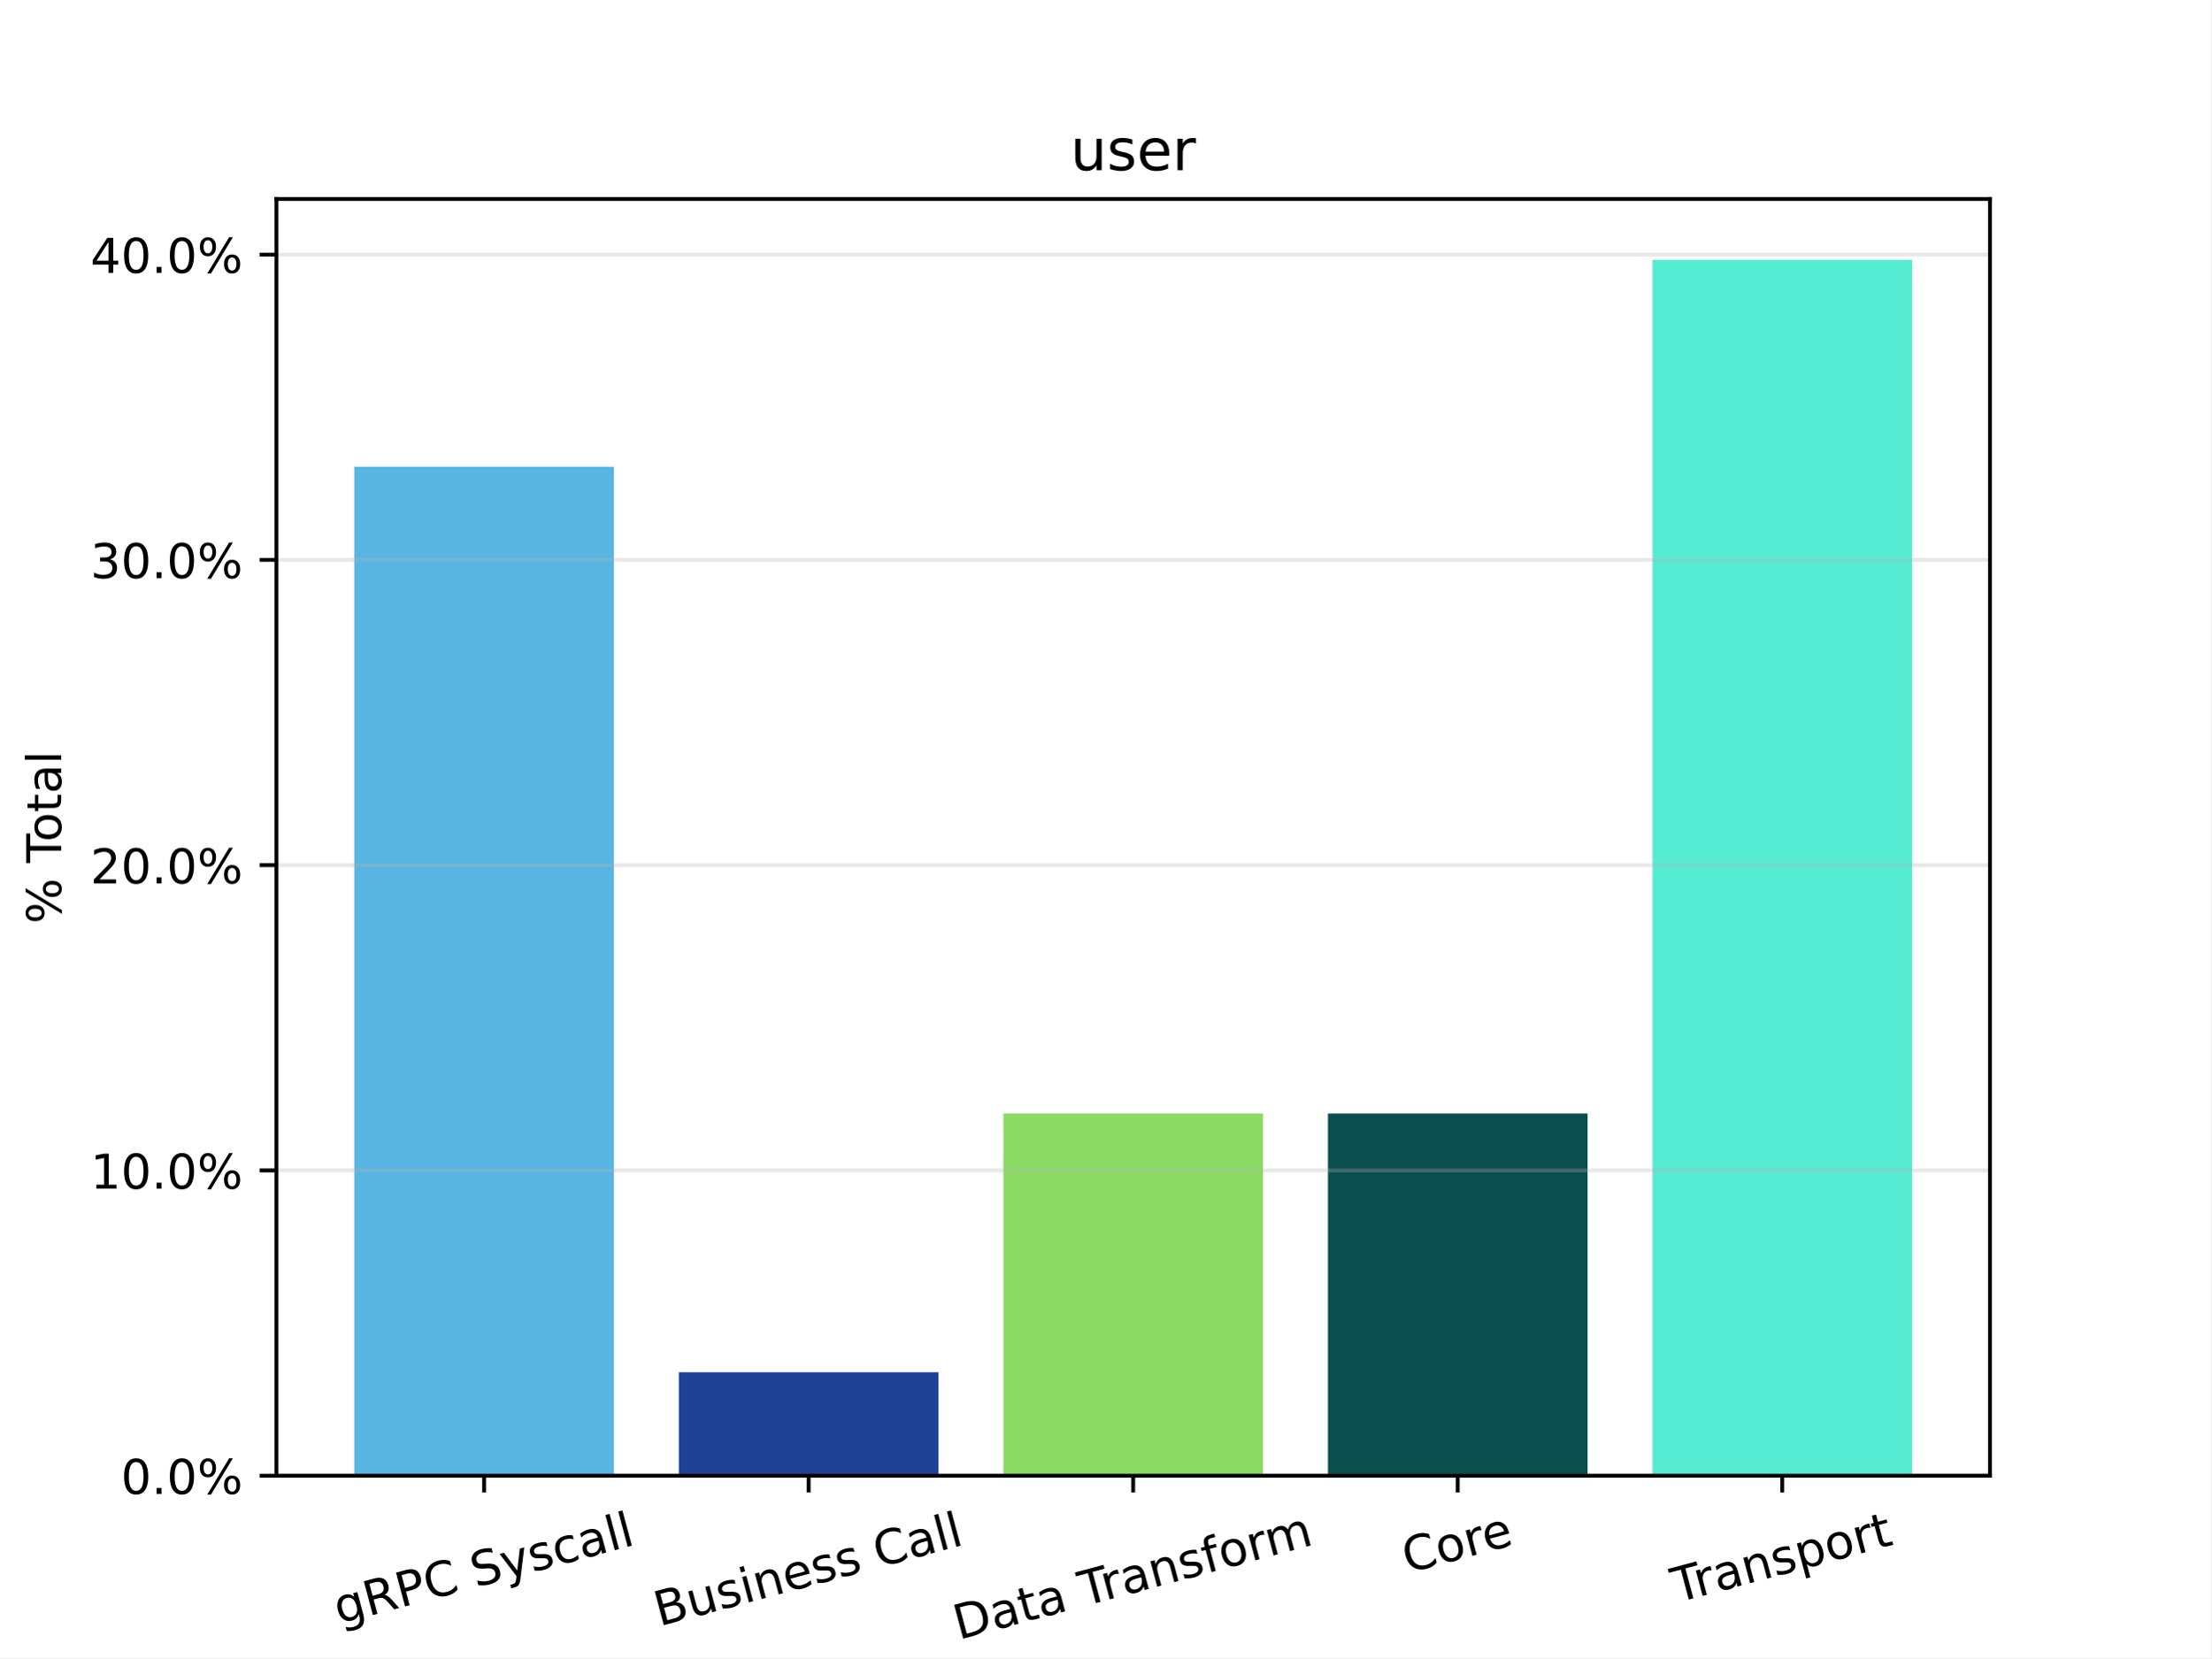
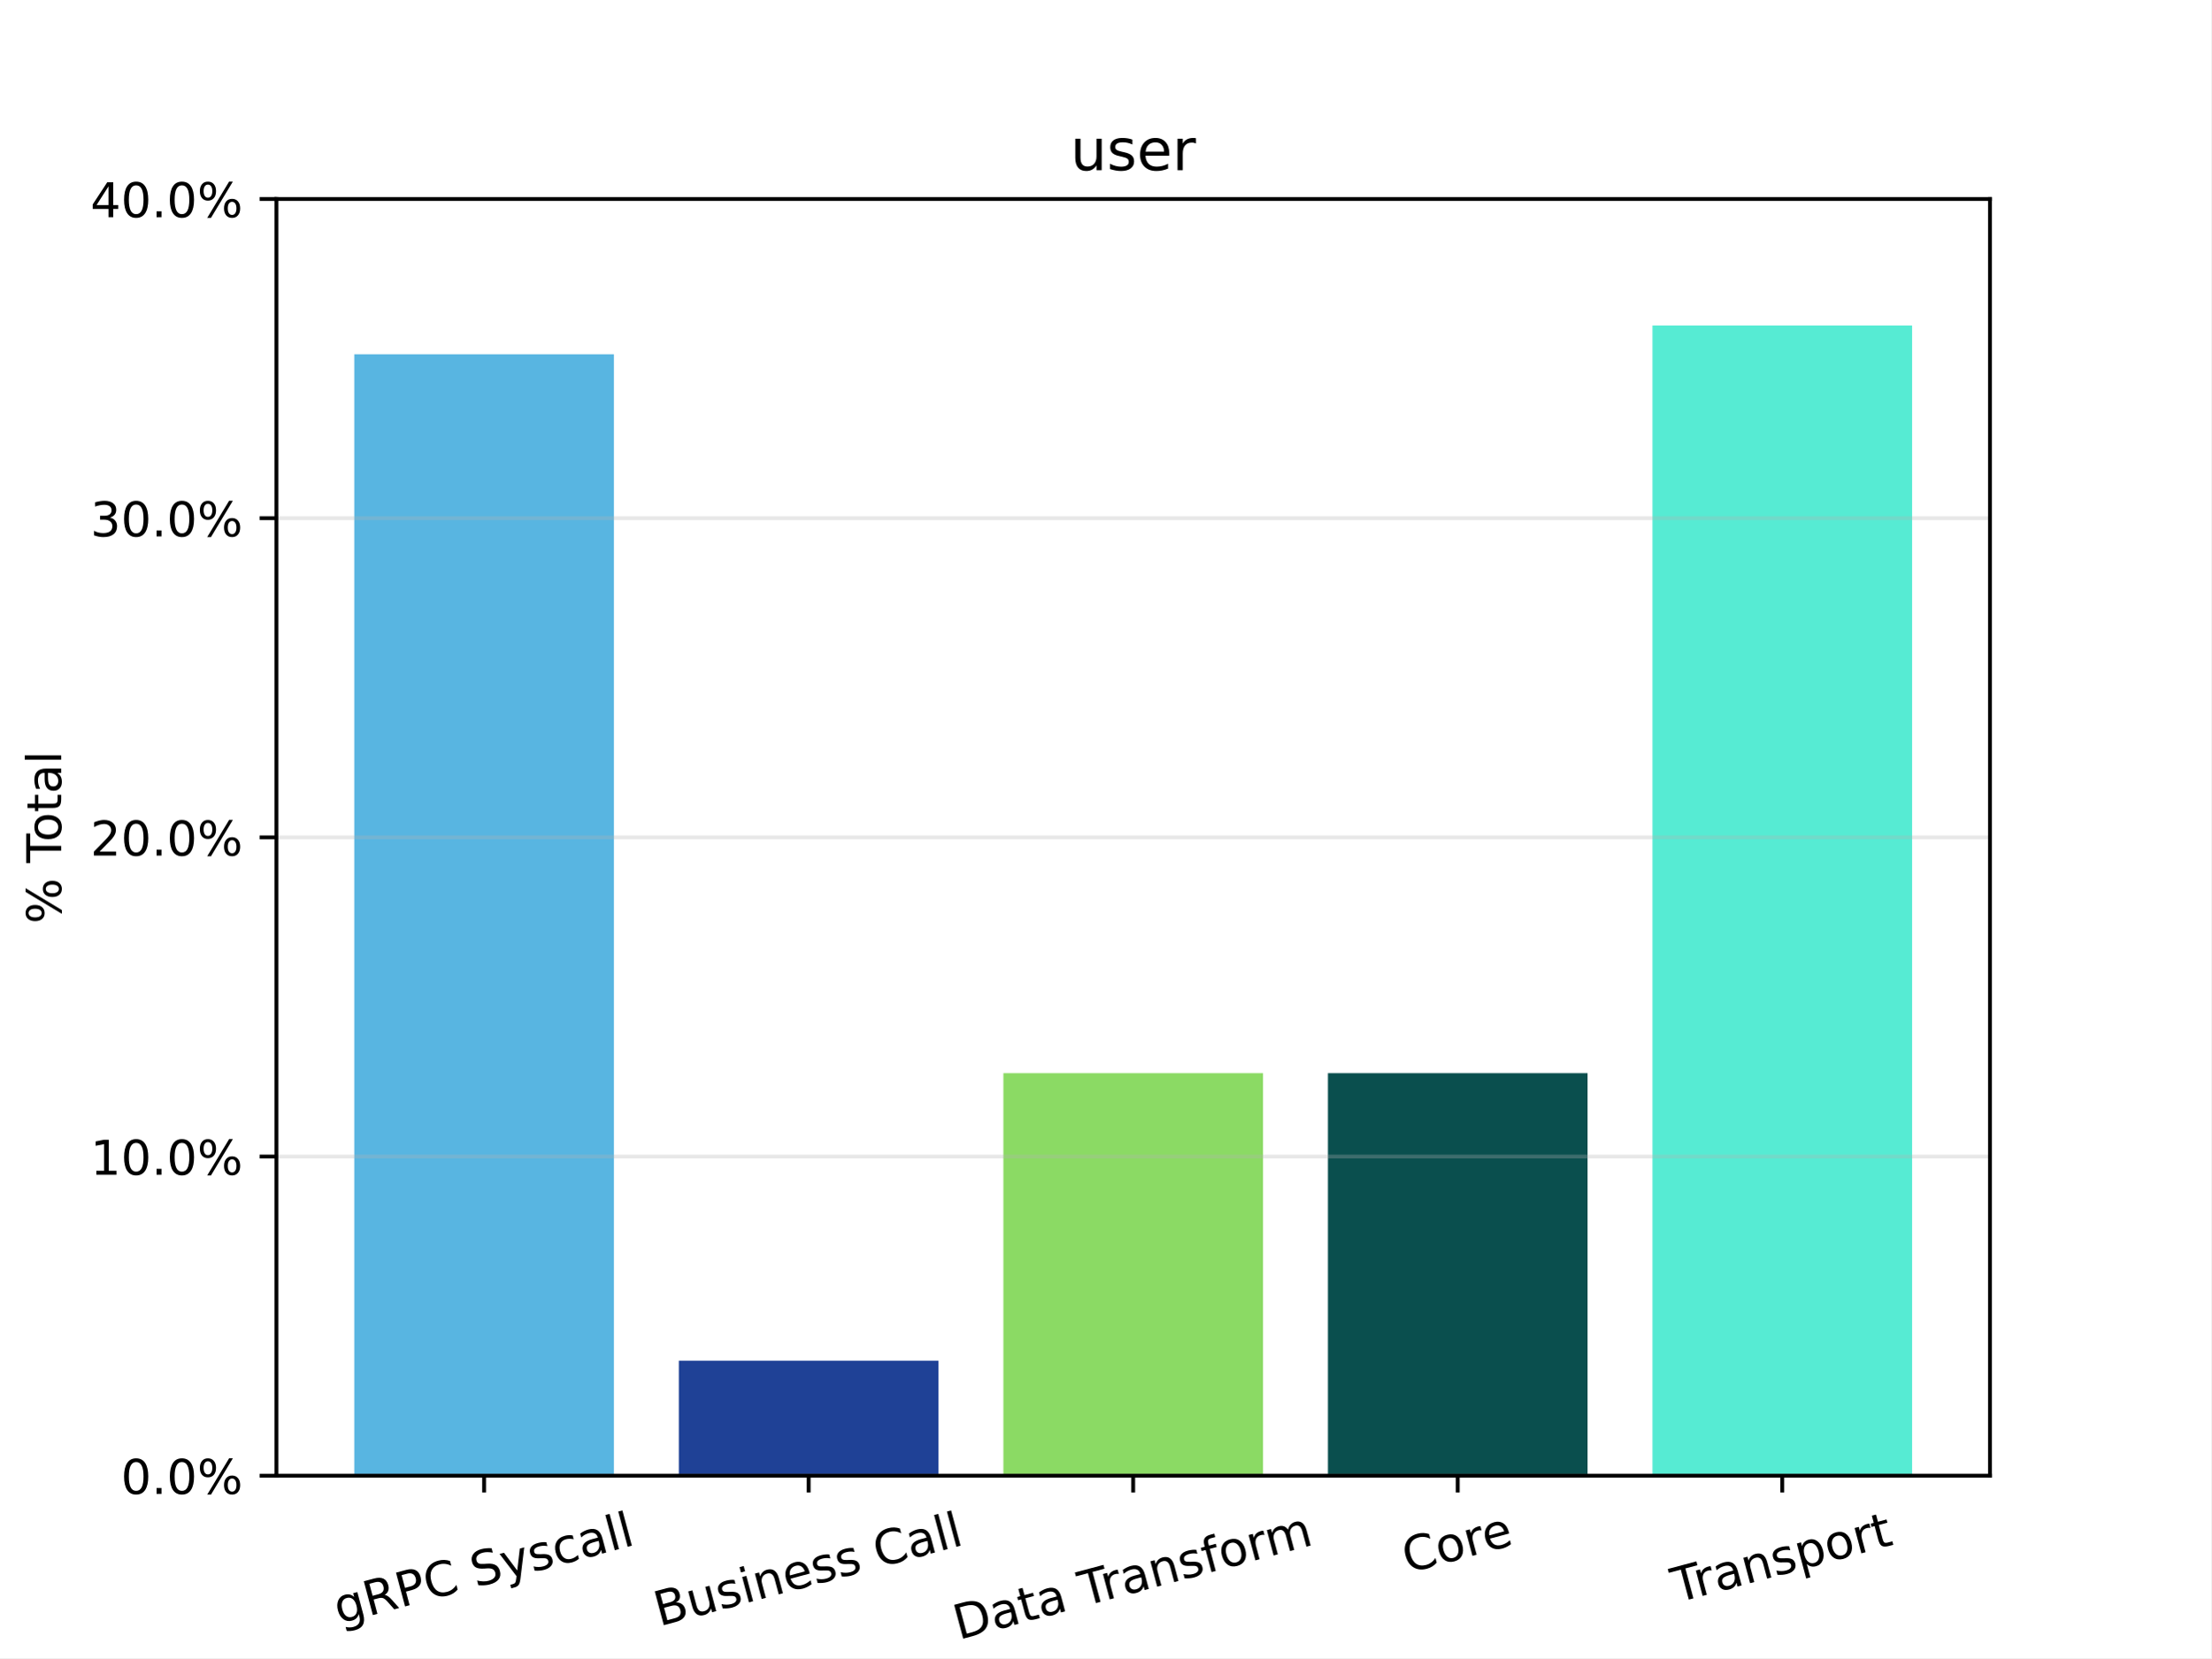
<svg xmlns="http://www.w3.org/2000/svg" xmlns:xlink="http://www.w3.org/1999/xlink" width="460.8pt" height="345.6pt" viewBox="0 0 460.8 345.6" version="1.1">
  <defs>
    <style type="text/css">*{stroke-linejoin: round; stroke-linecap: butt}</style>
  </defs>
  <g id="figure_1">
    <g id="patch_1">
      <path d="M 0 345.6  L 460.8 345.6  L 460.8 0  L 0 0  z " style="fill: #ffffff" />
    </g>
    <g id="axes_1">
      <g id="patch_2">
        <path d="M 57.6 307.584  L 414.72 307.584  L 414.72 41.472  L 57.6 41.472  z " style="fill: #ffffff" />
      </g>
      <g id="patch_3">
-         <path d="M 73.833 307.584  L 127.942 307.584  L 127.942 97.283  L 73.833 97.283  z " clip-path="url(#p05ec885554)" style="fill: #58b5e1" />
+         <path d="M 73.833 307.584  L 127.942 307.584  L 127.942 73.837  L 73.833 73.837  z " clip-path="url(#p945723907b)" style="fill: #58b5e1" />
      </g>
      <g id="patch_4">
-         <path d="M 141.469 307.584  L 195.578 307.584  L 195.578 286.015  L 141.469 286.015  z " clip-path="url(#p05ec885554)" style="fill: #1f4196" />
+         <path d="M 141.469 307.584  L 195.578 307.584  L 195.578 283.61  L 141.469 283.61  z " clip-path="url(#p945723907b)" style="fill: #1f4196" />
      </g>
      <g id="patch_5">
-         <path d="M 209.105 307.584  L 263.215 307.584  L 263.215 232.091  L 209.105 232.091  z " clip-path="url(#p05ec885554)" style="fill: #8bda64" />
+         <path d="M 209.105 307.584  L 263.215 307.584  L 263.215 223.675  L 209.105 223.675  z " clip-path="url(#p945723907b)" style="fill: #8bda64" />
      </g>
      <g id="patch_6">
-         <path d="M 276.742 307.584  L 330.851 307.584  L 330.851 232.091  L 276.742 232.091  z " clip-path="url(#p05ec885554)" style="fill: #0a4f4e" />
+         <path d="M 276.742 307.584  L 330.851 307.584  L 330.851 223.675  L 276.742 223.675  z " clip-path="url(#p945723907b)" style="fill: #0a4f4e" />
      </g>
      <g id="patch_7">
-         <path d="M 344.378 307.584  L 398.487 307.584  L 398.487 54.144  L 344.378 54.144  z " clip-path="url(#p05ec885554)" style="fill: #56ebd3" />
+         <path d="M 344.378 307.584  L 398.487 307.584  L 398.487 67.843  L 344.378 67.843  z " clip-path="url(#p945723907b)" style="fill: #56ebd3" />
      </g>
      <g id="matplotlib.axis_1">
        <g id="xtick_1">
          <g id="line2d_1">
            <defs>
-               <path id="me923101ce0" d="M 0 0  L 0 3.5  " style="stroke: #000000; stroke-width: 0.8" />
+               <path id="m6df1f145c3" d="M 0 0  L 0 3.5  " style="stroke: #000000; stroke-width: 0.8" />
            </defs>
            <g>
-               <use xlink:href="#me923101ce0" x="100.887" y="307.584" style="stroke: #000000; stroke-width: 0.8" />
+               <use xlink:href="#m6df1f145c3" x="100.887" y="307.584" style="stroke: #000000; stroke-width: 0.8" />
            </g>
          </g>
          <g id="text_1">
            <g transform="translate(70.62089 338.526) rotate(-15) scale(0.1 -0.1)">
              <defs>
                <path id="DejaVuSans-67" d="M 2906 1791  Q 2906 2416 2648 2759  Q 2391 3103 1925 3103  Q 1463 3103 1205 2759  Q 947 2416 947 1791  Q 947 1169 1205 825  Q 1463 481 1925 481  Q 2391 481 2648 825  Q 2906 1169 2906 1791  z M 3481 434  Q 3481 -459 3084 -895  Q 2688 -1331 1869 -1331  Q 1566 -1331 1297 -1286  Q 1028 -1241 775 -1147  L 775 -588  Q 1028 -725 1275 -790  Q 1522 -856 1778 -856  Q 2344 -856 2625 -561  Q 2906 -266 2906 331  L 2906 616  Q 2728 306 2450 153  Q 2172 0 1784 0  Q 1141 0 747 490  Q 353 981 353 1791  Q 353 2603 747 3093  Q 1141 3584 1784 3584  Q 2172 3584 2450 3431  Q 2728 3278 2906 2969  L 2906 3500  L 3481 3500  L 3481 434  z " transform="scale(0.015625)" />
                <path id="DejaVuSans-52" d="M 2841 2188  Q 3044 2119 3236 1894  Q 3428 1669 3622 1275  L 4263 0  L 3584 0  L 2988 1197  Q 2756 1666 2539 1819  Q 2322 1972 1947 1972  L 1259 1972  L 1259 0  L 628 0  L 628 4666  L 2053 4666  Q 2853 4666 3247 4331  Q 3641 3997 3641 3322  Q 3641 2881 3436 2590  Q 3231 2300 2841 2188  z M 1259 4147  L 1259 2491  L 2053 2491  Q 2509 2491 2742 2702  Q 2975 2913 2975 3322  Q 2975 3731 2742 3939  Q 2509 4147 2053 4147  L 1259 4147  z " transform="scale(0.015625)" />
                <path id="DejaVuSans-50" d="M 1259 4147  L 1259 2394  L 2053 2394  Q 2494 2394 2734 2622  Q 2975 2850 2975 3272  Q 2975 3691 2734 3919  Q 2494 4147 2053 4147  L 1259 4147  z M 628 4666  L 2053 4666  Q 2838 4666 3239 4311  Q 3641 3956 3641 3272  Q 3641 2581 3239 2228  Q 2838 1875 2053 1875  L 1259 1875  L 1259 0  L 628 0  L 628 4666  z " transform="scale(0.015625)" />
                <path id="DejaVuSans-43" d="M 4122 4306  L 4122 3641  Q 3803 3938 3442 4084  Q 3081 4231 2675 4231  Q 1875 4231 1450 3742  Q 1025 3253 1025 2328  Q 1025 1406 1450 917  Q 1875 428 2675 428  Q 3081 428 3442 575  Q 3803 722 4122 1019  L 4122 359  Q 3791 134 3420 21  Q 3050 -91 2638 -91  Q 1578 -91 968 557  Q 359 1206 359 2328  Q 359 3453 968 4101  Q 1578 4750 2638 4750  Q 3056 4750 3426 4639  Q 3797 4528 4122 4306  z " transform="scale(0.015625)" />
                <path id="DejaVuSans-20" transform="scale(0.015625)" />
                <path id="DejaVuSans-53" d="M 3425 4513  L 3425 3897  Q 3066 4069 2747 4153  Q 2428 4238 2131 4238  Q 1616 4238 1336 4038  Q 1056 3838 1056 3469  Q 1056 3159 1242 3001  Q 1428 2844 1947 2747  L 2328 2669  Q 3034 2534 3370 2195  Q 3706 1856 3706 1288  Q 3706 609 3251 259  Q 2797 -91 1919 -91  Q 1588 -91 1214 -16  Q 841 59 441 206  L 441 856  Q 825 641 1194 531  Q 1563 422 1919 422  Q 2459 422 2753 634  Q 3047 847 3047 1241  Q 3047 1584 2836 1778  Q 2625 1972 2144 2069  L 1759 2144  Q 1053 2284 737 2584  Q 422 2884 422 3419  Q 422 4038 858 4394  Q 1294 4750 2059 4750  Q 2388 4750 2728 4690  Q 3069 4631 3425 4513  z " transform="scale(0.015625)" />
                <path id="DejaVuSans-79" d="M 2059 -325  Q 1816 -950 1584 -1140  Q 1353 -1331 966 -1331  L 506 -1331  L 506 -850  L 844 -850  Q 1081 -850 1212 -737  Q 1344 -625 1503 -206  L 1606 56  L 191 3500  L 800 3500  L 1894 763  L 2988 3500  L 3597 3500  L 2059 -325  z " transform="scale(0.015625)" />
                <path id="DejaVuSans-73" d="M 2834 3397  L 2834 2853  Q 2591 2978 2328 3040  Q 2066 3103 1784 3103  Q 1356 3103 1142 2972  Q 928 2841 928 2578  Q 928 2378 1081 2264  Q 1234 2150 1697 2047  L 1894 2003  Q 2506 1872 2764 1633  Q 3022 1394 3022 966  Q 3022 478 2636 193  Q 2250 -91 1575 -91  Q 1294 -91 989 -36  Q 684 19 347 128  L 347 722  Q 666 556 975 473  Q 1284 391 1588 391  Q 1994 391 2212 530  Q 2431 669 2431 922  Q 2431 1156 2273 1281  Q 2116 1406 1581 1522  L 1381 1569  Q 847 1681 609 1914  Q 372 2147 372 2553  Q 372 3047 722 3315  Q 1072 3584 1716 3584  Q 2034 3584 2315 3537  Q 2597 3491 2834 3397  z " transform="scale(0.015625)" />
                <path id="DejaVuSans-63" d="M 3122 3366  L 3122 2828  Q 2878 2963 2633 3030  Q 2388 3097 2138 3097  Q 1578 3097 1268 2742  Q 959 2388 959 1747  Q 959 1106 1268 751  Q 1578 397 2138 397  Q 2388 397 2633 464  Q 2878 531 3122 666  L 3122 134  Q 2881 22 2623 -34  Q 2366 -91 2075 -91  Q 1284 -91 818 406  Q 353 903 353 1747  Q 353 2603 823 3093  Q 1294 3584 2113 3584  Q 2378 3584 2631 3529  Q 2884 3475 3122 3366  z " transform="scale(0.015625)" />
                <path id="DejaVuSans-61" d="M 2194 1759  Q 1497 1759 1228 1600  Q 959 1441 959 1056  Q 959 750 1161 570  Q 1363 391 1709 391  Q 2188 391 2477 730  Q 2766 1069 2766 1631  L 2766 1759  L 2194 1759  z M 3341 1997  L 3341 0  L 2766 0  L 2766 531  Q 2569 213 2275 61  Q 1981 -91 1556 -91  Q 1019 -91 701 211  Q 384 513 384 1019  Q 384 1609 779 1909  Q 1175 2209 1959 2209  L 2766 2209  L 2766 2266  Q 2766 2663 2505 2880  Q 2244 3097 1772 3097  Q 1472 3097 1187 3025  Q 903 2953 641 2809  L 641 3341  Q 956 3463 1253 3523  Q 1550 3584 1831 3584  Q 2591 3584 2966 3190  Q 3341 2797 3341 1997  z " transform="scale(0.015625)" />
                <path id="DejaVuSans-6c" d="M 603 4863  L 1178 4863  L 1178 0  L 603 0  L 603 4863  z " transform="scale(0.015625)" />
              </defs>
              <use xlink:href="#DejaVuSans-67" />
              <use xlink:href="#DejaVuSans-52" x="63.477" />
              <use xlink:href="#DejaVuSans-50" x="132.959" />
              <use xlink:href="#DejaVuSans-43" x="193.262" />
              <use xlink:href="#DejaVuSans-20" x="263.086" />
              <use xlink:href="#DejaVuSans-53" x="294.873" />
              <use xlink:href="#DejaVuSans-79" x="358.35" />
              <use xlink:href="#DejaVuSans-73" x="417.529" />
              <use xlink:href="#DejaVuSans-63" x="469.629" />
              <use xlink:href="#DejaVuSans-61" x="524.609" />
              <use xlink:href="#DejaVuSans-6c" x="585.889" />
              <use xlink:href="#DejaVuSans-6c" x="613.672" />
            </g>
          </g>
        </g>
        <g id="xtick_2">
          <g id="line2d_2">
            <g>
-               <use xlink:href="#me923101ce0" x="168.524" y="307.584" style="stroke: #000000; stroke-width: 0.8" />
+               <use xlink:href="#m6df1f145c3" x="168.524" y="307.584" style="stroke: #000000; stroke-width: 0.8" />
            </g>
          </g>
          <g id="text_2">
            <g transform="translate(137.3909 338.9902) rotate(-15) scale(0.1 -0.1)">
              <defs>
                <path id="DejaVuSans-42" d="M 1259 2228  L 1259 519  L 2272 519  Q 2781 519 3026 730  Q 3272 941 3272 1375  Q 3272 1813 3026 2020  Q 2781 2228 2272 2228  L 1259 2228  z M 1259 4147  L 1259 2741  L 2194 2741  Q 2656 2741 2882 2914  Q 3109 3088 3109 3444  Q 3109 3797 2882 3972  Q 2656 4147 2194 4147  L 1259 4147  z M 628 4666  L 2241 4666  Q 2963 4666 3353 4366  Q 3744 4066 3744 3513  Q 3744 3084 3544 2831  Q 3344 2578 2956 2516  Q 3422 2416 3680 2098  Q 3938 1781 3938 1306  Q 3938 681 3513 340  Q 3088 0 2303 0  L 628 0  L 628 4666  z " transform="scale(0.015625)" />
                <path id="DejaVuSans-75" d="M 544 1381  L 544 3500  L 1119 3500  L 1119 1403  Q 1119 906 1312 657  Q 1506 409 1894 409  Q 2359 409 2629 706  Q 2900 1003 2900 1516  L 2900 3500  L 3475 3500  L 3475 0  L 2900 0  L 2900 538  Q 2691 219 2414 64  Q 2138 -91 1772 -91  Q 1169 -91 856 284  Q 544 659 544 1381  z M 1991 3584  L 1991 3584  z " transform="scale(0.015625)" />
                <path id="DejaVuSans-69" d="M 603 3500  L 1178 3500  L 1178 0  L 603 0  L 603 3500  z M 603 4863  L 1178 4863  L 1178 4134  L 603 4134  L 603 4863  z " transform="scale(0.015625)" />
                <path id="DejaVuSans-6e" d="M 3513 2113  L 3513 0  L 2938 0  L 2938 2094  Q 2938 2591 2744 2837  Q 2550 3084 2163 3084  Q 1697 3084 1428 2787  Q 1159 2491 1159 1978  L 1159 0  L 581 0  L 581 3500  L 1159 3500  L 1159 2956  Q 1366 3272 1645 3428  Q 1925 3584 2291 3584  Q 2894 3584 3203 3211  Q 3513 2838 3513 2113  z " transform="scale(0.015625)" />
                <path id="DejaVuSans-65" d="M 3597 1894  L 3597 1613  L 953 1613  Q 991 1019 1311 708  Q 1631 397 2203 397  Q 2534 397 2845 478  Q 3156 559 3463 722  L 3463 178  Q 3153 47 2828 -22  Q 2503 -91 2169 -91  Q 1331 -91 842 396  Q 353 884 353 1716  Q 353 2575 817 3079  Q 1281 3584 2069 3584  Q 2775 3584 3186 3129  Q 3597 2675 3597 1894  z M 3022 2063  Q 3016 2534 2758 2815  Q 2500 3097 2075 3097  Q 1594 3097 1305 2825  Q 1016 2553 972 2059  L 3022 2063  z " transform="scale(0.015625)" />
              </defs>
              <use xlink:href="#DejaVuSans-42" />
              <use xlink:href="#DejaVuSans-75" x="68.604" />
              <use xlink:href="#DejaVuSans-73" x="131.982" />
              <use xlink:href="#DejaVuSans-69" x="184.082" />
              <use xlink:href="#DejaVuSans-6e" x="211.865" />
              <use xlink:href="#DejaVuSans-65" x="275.244" />
              <use xlink:href="#DejaVuSans-73" x="336.768" />
              <use xlink:href="#DejaVuSans-73" x="388.867" />
              <use xlink:href="#DejaVuSans-20" x="440.967" />
              <use xlink:href="#DejaVuSans-43" x="472.754" />
              <use xlink:href="#DejaVuSans-61" x="542.578" />
              <use xlink:href="#DejaVuSans-6c" x="603.857" />
              <use xlink:href="#DejaVuSans-6c" x="631.641" />
            </g>
          </g>
        </g>
        <g id="xtick_3">
          <g id="line2d_3">
            <g>
-               <use xlink:href="#me923101ce0" x="236.16" y="307.584" style="stroke: #000000; stroke-width: 0.8" />
+               <use xlink:href="#m6df1f145c3" x="236.16" y="307.584" style="stroke: #000000; stroke-width: 0.8" />
            </g>
          </g>
          <g id="text_3">
            <g transform="translate(199.7879 341.798) rotate(-15) scale(0.1 -0.1)">
              <defs>
                <path id="DejaVuSans-44" d="M 1259 4147  L 1259 519  L 2022 519  Q 2988 519 3436 956  Q 3884 1394 3884 2338  Q 3884 3275 3436 3711  Q 2988 4147 2022 4147  L 1259 4147  z M 628 4666  L 1925 4666  Q 3281 4666 3915 4102  Q 4550 3538 4550 2338  Q 4550 1131 3912 565  Q 3275 0 1925 0  L 628 0  L 628 4666  z " transform="scale(0.015625)" />
                <path id="DejaVuSans-74" d="M 1172 4494  L 1172 3500  L 2356 3500  L 2356 3053  L 1172 3053  L 1172 1153  Q 1172 725 1289 603  Q 1406 481 1766 481  L 2356 481  L 2356 0  L 1766 0  Q 1100 0 847 248  Q 594 497 594 1153  L 594 3053  L 172 3053  L 172 3500  L 594 3500  L 594 4494  L 1172 4494  z " transform="scale(0.015625)" />
                <path id="DejaVuSans-54" d="M -19 4666  L 3928 4666  L 3928 4134  L 2272 4134  L 2272 0  L 1638 0  L 1638 4134  L -19 4134  L -19 4666  z " transform="scale(0.015625)" />
                <path id="DejaVuSans-72" d="M 2631 2963  Q 2534 3019 2420 3045  Q 2306 3072 2169 3072  Q 1681 3072 1420 2755  Q 1159 2438 1159 1844  L 1159 0  L 581 0  L 581 3500  L 1159 3500  L 1159 2956  Q 1341 3275 1631 3429  Q 1922 3584 2338 3584  Q 2397 3584 2469 3576  Q 2541 3569 2628 3553  L 2631 2963  z " transform="scale(0.015625)" />
                <path id="DejaVuSans-66" d="M 2375 4863  L 2375 4384  L 1825 4384  Q 1516 4384 1395 4259  Q 1275 4134 1275 3809  L 1275 3500  L 2222 3500  L 2222 3053  L 1275 3053  L 1275 0  L 697 0  L 697 3053  L 147 3053  L 147 3500  L 697 3500  L 697 3744  Q 697 4328 969 4595  Q 1241 4863 1831 4863  L 2375 4863  z " transform="scale(0.015625)" />
                <path id="DejaVuSans-6f" d="M 1959 3097  Q 1497 3097 1228 2736  Q 959 2375 959 1747  Q 959 1119 1226 758  Q 1494 397 1959 397  Q 2419 397 2687 759  Q 2956 1122 2956 1747  Q 2956 2369 2687 2733  Q 2419 3097 1959 3097  z M 1959 3584  Q 2709 3584 3137 3096  Q 3566 2609 3566 1747  Q 3566 888 3137 398  Q 2709 -91 1959 -91  Q 1206 -91 779 398  Q 353 888 353 1747  Q 353 2609 779 3096  Q 1206 3584 1959 3584  z " transform="scale(0.015625)" />
                <path id="DejaVuSans-6d" d="M 3328 2828  Q 3544 3216 3844 3400  Q 4144 3584 4550 3584  Q 5097 3584 5394 3201  Q 5691 2819 5691 2113  L 5691 0  L 5113 0  L 5113 2094  Q 5113 2597 4934 2840  Q 4756 3084 4391 3084  Q 3944 3084 3684 2787  Q 3425 2491 3425 1978  L 3425 0  L 2847 0  L 2847 2094  Q 2847 2600 2669 2842  Q 2491 3084 2119 3084  Q 1678 3084 1418 2786  Q 1159 2488 1159 1978  L 1159 0  L 581 0  L 581 3500  L 1159 3500  L 1159 2956  Q 1356 3278 1631 3431  Q 1906 3584 2284 3584  Q 2666 3584 2933 3390  Q 3200 3197 3328 2828  z " transform="scale(0.015625)" />
              </defs>
              <use xlink:href="#DejaVuSans-44" />
              <use xlink:href="#DejaVuSans-61" x="77.002" />
              <use xlink:href="#DejaVuSans-74" x="138.281" />
              <use xlink:href="#DejaVuSans-61" x="177.49" />
              <use xlink:href="#DejaVuSans-20" x="238.77" />
              <use xlink:href="#DejaVuSans-54" x="270.557" />
              <use xlink:href="#DejaVuSans-72" x="316.891" />
              <use xlink:href="#DejaVuSans-61" x="358.004" />
              <use xlink:href="#DejaVuSans-6e" x="419.283" />
              <use xlink:href="#DejaVuSans-73" x="482.662" />
              <use xlink:href="#DejaVuSans-66" x="534.762" />
              <use xlink:href="#DejaVuSans-6f" x="569.967" />
              <use xlink:href="#DejaVuSans-72" x="631.148" />
              <use xlink:href="#DejaVuSans-6d" x="670.512" />
            </g>
          </g>
        </g>
        <g id="xtick_4">
          <g id="line2d_4">
            <g>
-               <use xlink:href="#me923101ce0" x="303.796" y="307.584" style="stroke: #000000; stroke-width: 0.8" />
+               <use xlink:href="#m6df1f145c3" x="303.796" y="307.584" style="stroke: #000000; stroke-width: 0.8" />
            </g>
          </g>
          <g id="text_4">
            <g transform="translate(293.3345 327.9128) rotate(-15) scale(0.1 -0.1)">
              <use xlink:href="#DejaVuSans-43" />
              <use xlink:href="#DejaVuSans-6f" x="69.824" />
              <use xlink:href="#DejaVuSans-72" x="131.006" />
              <use xlink:href="#DejaVuSans-65" x="169.869" />
            </g>
          </g>
        </g>
        <g id="xtick_5">
          <g id="line2d_5">
            <g>
-               <use xlink:href="#me923101ce0" x="371.433" y="307.584" style="stroke: #000000; stroke-width: 0.8" />
+               <use xlink:href="#m6df1f145c3" x="371.433" y="307.584" style="stroke: #000000; stroke-width: 0.8" />
            </g>
          </g>
          <g id="text_5">
            <g transform="translate(349.4876 334.0666) rotate(-15) scale(0.1 -0.1)">
              <defs>
                <path id="DejaVuSans-70" d="M 1159 525  L 1159 -1331  L 581 -1331  L 581 3500  L 1159 3500  L 1159 2969  Q 1341 3281 1617 3432  Q 1894 3584 2278 3584  Q 2916 3584 3314 3078  Q 3713 2572 3713 1747  Q 3713 922 3314 415  Q 2916 -91 2278 -91  Q 1894 -91 1617 61  Q 1341 213 1159 525  z M 3116 1747  Q 3116 2381 2855 2742  Q 2594 3103 2138 3103  Q 1681 3103 1420 2742  Q 1159 2381 1159 1747  Q 1159 1113 1420 752  Q 1681 391 2138 391  Q 2594 391 2855 752  Q 3116 1113 3116 1747  z " transform="scale(0.015625)" />
              </defs>
              <use xlink:href="#DejaVuSans-54" />
              <use xlink:href="#DejaVuSans-72" x="46.334" />
              <use xlink:href="#DejaVuSans-61" x="87.447" />
              <use xlink:href="#DejaVuSans-6e" x="148.727" />
              <use xlink:href="#DejaVuSans-73" x="212.105" />
              <use xlink:href="#DejaVuSans-70" x="264.205" />
              <use xlink:href="#DejaVuSans-6f" x="327.682" />
              <use xlink:href="#DejaVuSans-72" x="388.863" />
              <use xlink:href="#DejaVuSans-74" x="429.977" />
            </g>
          </g>
        </g>
        <g id="text_6">
          <g transform="translate(209.2084 355.4053) scale(0.1 -0.1)">
            <use xlink:href="#DejaVuSans-43" />
            <use xlink:href="#DejaVuSans-61" x="69.824" />
            <use xlink:href="#DejaVuSans-74" x="131.104" />
            <use xlink:href="#DejaVuSans-65" x="170.312" />
            <use xlink:href="#DejaVuSans-67" x="231.836" />
            <use xlink:href="#DejaVuSans-6f" x="295.312" />
            <use xlink:href="#DejaVuSans-72" x="356.494" />
            <use xlink:href="#DejaVuSans-69" x="397.607" />
            <use xlink:href="#DejaVuSans-65" x="425.391" />
            <use xlink:href="#DejaVuSans-73" x="486.914" />
          </g>
        </g>
      </g>
      <g id="matplotlib.axis_2">
        <g id="ytick_1">
          <g id="line2d_6">
-             <path d="M 57.6 307.584  L 414.72 307.584  " clip-path="url(#p05ec885554)" style="fill: none; stroke: #b0b0b0; stroke-opacity: 0.3; stroke-width: 0.8; stroke-linecap: square" />
+             <path d="M 57.6 307.584  L 414.72 307.584  " clip-path="url(#p945723907b)" style="fill: none; stroke: #b0b0b0; stroke-opacity: 0.3; stroke-width: 0.8; stroke-linecap: square" />
          </g>
          <g id="line2d_7">
            <defs>
-               <path id="m4d561b66f9" d="M 0 0  L -3.5 0  " style="stroke: #000000; stroke-width: 0.8" />
+               <path id="m2995fea193" d="M 0 0  L -3.5 0  " style="stroke: #000000; stroke-width: 0.8" />
            </defs>
            <g>
-               <use xlink:href="#m4d561b66f9" x="57.6" y="307.584" style="stroke: #000000; stroke-width: 0.8" />
+               <use xlink:href="#m2995fea193" x="57.6" y="307.584" style="stroke: #000000; stroke-width: 0.8" />
            </g>
          </g>
          <g id="text_7">
            <g transform="translate(25.19531 311.3832) scale(0.1 -0.1)">
              <defs>
                <path id="DejaVuSans-30" d="M 2034 4250  Q 1547 4250 1301 3770  Q 1056 3291 1056 2328  Q 1056 1369 1301 889  Q 1547 409 2034 409  Q 2525 409 2770 889  Q 3016 1369 3016 2328  Q 3016 3291 2770 3770  Q 2525 4250 2034 4250  z M 2034 4750  Q 2819 4750 3233 4129  Q 3647 3509 3647 2328  Q 3647 1150 3233 529  Q 2819 -91 2034 -91  Q 1250 -91 836 529  Q 422 1150 422 2328  Q 422 3509 836 4129  Q 1250 4750 2034 4750  z " transform="scale(0.015625)" />
                <path id="DejaVuSans-2e" d="M 684 794  L 1344 794  L 1344 0  L 684 0  L 684 794  z " transform="scale(0.015625)" />
                <path id="DejaVuSans-25" d="M 4653 2053  Q 4381 2053 4226 1822  Q 4072 1591 4072 1178  Q 4072 772 4226 539  Q 4381 306 4653 306  Q 4919 306 5073 539  Q 5228 772 5228 1178  Q 5228 1588 5073 1820  Q 4919 2053 4653 2053  z M 4653 2450  Q 5147 2450 5437 2106  Q 5728 1763 5728 1178  Q 5728 594 5436 251  Q 5144 -91 4653 -91  Q 4153 -91 3862 251  Q 3572 594 3572 1178  Q 3572 1766 3864 2108  Q 4156 2450 4653 2450  z M 1428 4353  Q 1159 4353 1004 4120  Q 850 3888 850 3481  Q 850 3069 1003 2837  Q 1156 2606 1428 2606  Q 1700 2606 1854 2837  Q 2009 3069 2009 3481  Q 2009 3884 1853 4118  Q 1697 4353 1428 4353  z M 4250 4750  L 4750 4750  L 1831 -91  L 1331 -91  L 4250 4750  z M 1428 4750  Q 1922 4750 2215 4408  Q 2509 4066 2509 3481  Q 2509 2891 2217 2550  Q 1925 2209 1428 2209  Q 931 2209 642 2551  Q 353 2894 353 3481  Q 353 4063 643 4406  Q 934 4750 1428 4750  z " transform="scale(0.015625)" />
              </defs>
              <use xlink:href="#DejaVuSans-30" />
              <use xlink:href="#DejaVuSans-2e" x="63.623" />
              <use xlink:href="#DejaVuSans-30" x="95.41" />
              <use xlink:href="#DejaVuSans-25" x="159.033" />
            </g>
          </g>
        </g>
        <g id="ytick_2">
          <g id="line2d_8">
-             <path d="M 57.6 243.954  L 414.72 243.954  " clip-path="url(#p05ec885554)" style="fill: none; stroke: #b0b0b0; stroke-opacity: 0.3; stroke-width: 0.8; stroke-linecap: square" />
+             <path d="M 57.6 241.056  L 414.72 241.056  " clip-path="url(#p945723907b)" style="fill: none; stroke: #b0b0b0; stroke-opacity: 0.3; stroke-width: 0.8; stroke-linecap: square" />
          </g>
          <g id="line2d_9">
            <g>
-               <use xlink:href="#m4d561b66f9" x="57.6" y="243.954" style="stroke: #000000; stroke-width: 0.8" />
+               <use xlink:href="#m2995fea193" x="57.6" y="241.056" style="stroke: #000000; stroke-width: 0.8" />
            </g>
          </g>
          <g id="text_8">
-             <g transform="translate(18.83281 247.7536) scale(0.1 -0.1)">
+             <g transform="translate(18.83281 244.8552) scale(0.1 -0.1)">
              <defs>
                <path id="DejaVuSans-31" d="M 794 531  L 1825 531  L 1825 4091  L 703 3866  L 703 4441  L 1819 4666  L 2450 4666  L 2450 531  L 3481 531  L 3481 0  L 794 0  L 794 531  z " transform="scale(0.015625)" />
              </defs>
              <use xlink:href="#DejaVuSans-31" />
              <use xlink:href="#DejaVuSans-30" x="63.623" />
              <use xlink:href="#DejaVuSans-2e" x="127.246" />
              <use xlink:href="#DejaVuSans-30" x="159.033" />
              <use xlink:href="#DejaVuSans-25" x="222.656" />
            </g>
          </g>
        </g>
        <g id="ytick_3">
          <g id="line2d_10">
-             <path d="M 57.6 180.325  L 414.72 180.325  " clip-path="url(#p05ec885554)" style="fill: none; stroke: #b0b0b0; stroke-opacity: 0.3; stroke-width: 0.8; stroke-linecap: square" />
+             <path d="M 57.6 174.528  L 414.72 174.528  " clip-path="url(#p945723907b)" style="fill: none; stroke: #b0b0b0; stroke-opacity: 0.3; stroke-width: 0.8; stroke-linecap: square" />
          </g>
          <g id="line2d_11">
            <g>
-               <use xlink:href="#m4d561b66f9" x="57.6" y="180.325" style="stroke: #000000; stroke-width: 0.8" />
+               <use xlink:href="#m2995fea193" x="57.6" y="174.528" style="stroke: #000000; stroke-width: 0.8" />
            </g>
          </g>
          <g id="text_9">
-             <g transform="translate(18.83281 184.124) scale(0.1 -0.1)">
+             <g transform="translate(18.83281 178.3272) scale(0.1 -0.1)">
              <defs>
                <path id="DejaVuSans-32" d="M 1228 531  L 3431 531  L 3431 0  L 469 0  L 469 531  Q 828 903 1448 1529  Q 2069 2156 2228 2338  Q 2531 2678 2651 2914  Q 2772 3150 2772 3378  Q 2772 3750 2511 3984  Q 2250 4219 1831 4219  Q 1534 4219 1204 4116  Q 875 4013 500 3803  L 500 4441  Q 881 4594 1212 4672  Q 1544 4750 1819 4750  Q 2544 4750 2975 4387  Q 3406 4025 3406 3419  Q 3406 3131 3298 2873  Q 3191 2616 2906 2266  Q 2828 2175 2409 1742  Q 1991 1309 1228 531  z " transform="scale(0.015625)" />
              </defs>
              <use xlink:href="#DejaVuSans-32" />
              <use xlink:href="#DejaVuSans-30" x="63.623" />
              <use xlink:href="#DejaVuSans-2e" x="127.246" />
              <use xlink:href="#DejaVuSans-30" x="159.033" />
              <use xlink:href="#DejaVuSans-25" x="222.656" />
            </g>
          </g>
        </g>
        <g id="ytick_4">
          <g id="line2d_12">
-             <path d="M 57.6 116.695  L 414.72 116.695  " clip-path="url(#p05ec885554)" style="fill: none; stroke: #b0b0b0; stroke-opacity: 0.3; stroke-width: 0.8; stroke-linecap: square" />
+             <path d="M 57.6 108  L 414.72 108  " clip-path="url(#p945723907b)" style="fill: none; stroke: #b0b0b0; stroke-opacity: 0.3; stroke-width: 0.8; stroke-linecap: square" />
          </g>
          <g id="line2d_13">
            <g>
-               <use xlink:href="#m4d561b66f9" x="57.6" y="116.695" style="stroke: #000000; stroke-width: 0.8" />
+               <use xlink:href="#m2995fea193" x="57.6" y="108" style="stroke: #000000; stroke-width: 0.8" />
            </g>
          </g>
          <g id="text_10">
-             <g transform="translate(18.83281 120.4944) scale(0.1 -0.1)">
+             <g transform="translate(18.83281 111.7992) scale(0.1 -0.1)">
              <defs>
                <path id="DejaVuSans-33" d="M 2597 2516  Q 3050 2419 3304 2112  Q 3559 1806 3559 1356  Q 3559 666 3084 287  Q 2609 -91 1734 -91  Q 1441 -91 1130 -33  Q 819 25 488 141  L 488 750  Q 750 597 1062 519  Q 1375 441 1716 441  Q 2309 441 2620 675  Q 2931 909 2931 1356  Q 2931 1769 2642 2001  Q 2353 2234 1838 2234  L 1294 2234  L 1294 2753  L 1863 2753  Q 2328 2753 2575 2939  Q 2822 3125 2822 3475  Q 2822 3834 2567 4026  Q 2313 4219 1838 4219  Q 1578 4219 1281 4162  Q 984 4106 628 3988  L 628 4550  Q 988 4650 1302 4700  Q 1616 4750 1894 4750  Q 2613 4750 3031 4423  Q 3450 4097 3450 3541  Q 3450 3153 3228 2886  Q 3006 2619 2597 2516  z " transform="scale(0.015625)" />
              </defs>
              <use xlink:href="#DejaVuSans-33" />
              <use xlink:href="#DejaVuSans-30" x="63.623" />
              <use xlink:href="#DejaVuSans-2e" x="127.246" />
              <use xlink:href="#DejaVuSans-30" x="159.033" />
              <use xlink:href="#DejaVuSans-25" x="222.656" />
            </g>
          </g>
        </g>
        <g id="ytick_5">
          <g id="line2d_14">
-             <path d="M 57.6 53.066  L 414.72 53.066  " clip-path="url(#p05ec885554)" style="fill: none; stroke: #b0b0b0; stroke-opacity: 0.3; stroke-width: 0.8; stroke-linecap: square" />
+             <path d="M 57.6 41.472  L 414.72 41.472  " clip-path="url(#p945723907b)" style="fill: none; stroke: #b0b0b0; stroke-opacity: 0.3; stroke-width: 0.8; stroke-linecap: square" />
          </g>
          <g id="line2d_15">
            <g>
-               <use xlink:href="#m4d561b66f9" x="57.6" y="53.066" style="stroke: #000000; stroke-width: 0.8" />
+               <use xlink:href="#m2995fea193" x="57.6" y="41.472" style="stroke: #000000; stroke-width: 0.8" />
            </g>
          </g>
          <g id="text_11">
-             <g transform="translate(18.83281 56.86475) scale(0.1 -0.1)">
+             <g transform="translate(18.83281 45.27122) scale(0.1 -0.1)">
              <defs>
                <path id="DejaVuSans-34" d="M 2419 4116  L 825 1625  L 2419 1625  L 2419 4116  z M 2253 4666  L 3047 4666  L 3047 1625  L 3713 1625  L 3713 1100  L 3047 1100  L 3047 0  L 2419 0  L 2419 1100  L 313 1100  L 313 1709  L 2253 4666  z " transform="scale(0.015625)" />
              </defs>
              <use xlink:href="#DejaVuSans-34" />
              <use xlink:href="#DejaVuSans-30" x="63.623" />
              <use xlink:href="#DejaVuSans-2e" x="127.246" />
              <use xlink:href="#DejaVuSans-30" x="159.033" />
              <use xlink:href="#DejaVuSans-25" x="222.656" />
            </g>
          </g>
        </g>
        <g id="text_12">
          <g transform="translate(12.75313 192.5444) rotate(-90) scale(0.1 -0.1)">
            <use xlink:href="#DejaVuSans-25" />
            <use xlink:href="#DejaVuSans-20" x="95.02" />
            <use xlink:href="#DejaVuSans-54" x="126.807" />
            <use xlink:href="#DejaVuSans-6f" x="170.891" />
            <use xlink:href="#DejaVuSans-74" x="232.072" />
            <use xlink:href="#DejaVuSans-61" x="271.281" />
            <use xlink:href="#DejaVuSans-6c" x="332.561" />
          </g>
        </g>
      </g>
      <g id="patch_8">
        <path d="M 57.6 307.584  L 57.6 41.472  " style="fill: none; stroke: #000000; stroke-width: 0.8; stroke-linejoin: miter; stroke-linecap: square" />
      </g>
      <g id="patch_9">
        <path d="M 414.72 307.584  L 414.72 41.472  " style="fill: none; stroke: #000000; stroke-width: 0.8; stroke-linejoin: miter; stroke-linecap: square" />
      </g>
      <g id="patch_10">
        <path d="M 57.6 307.584  L 414.72 307.584  " style="fill: none; stroke: #000000; stroke-width: 0.8; stroke-linejoin: miter; stroke-linecap: square" />
      </g>
      <g id="patch_11">
        <path d="M 57.6 41.472  L 414.72 41.472  " style="fill: none; stroke: #000000; stroke-width: 0.8; stroke-linejoin: miter; stroke-linecap: square" />
      </g>
      <g id="text_13">
        <g transform="translate(223.0734 35.472) scale(0.12 -0.12)">
          <use xlink:href="#DejaVuSans-75" />
          <use xlink:href="#DejaVuSans-73" x="63.379" />
          <use xlink:href="#DejaVuSans-65" x="115.479" />
          <use xlink:href="#DejaVuSans-72" x="177.002" />
        </g>
      </g>
    </g>
  </g>
  <defs>
-     <clipPath id="p05ec885554">
+     <clipPath id="p945723907b">
      <rect x="57.6" y="41.472" width="357.12" height="266.112" />
    </clipPath>
  </defs>
</svg>
